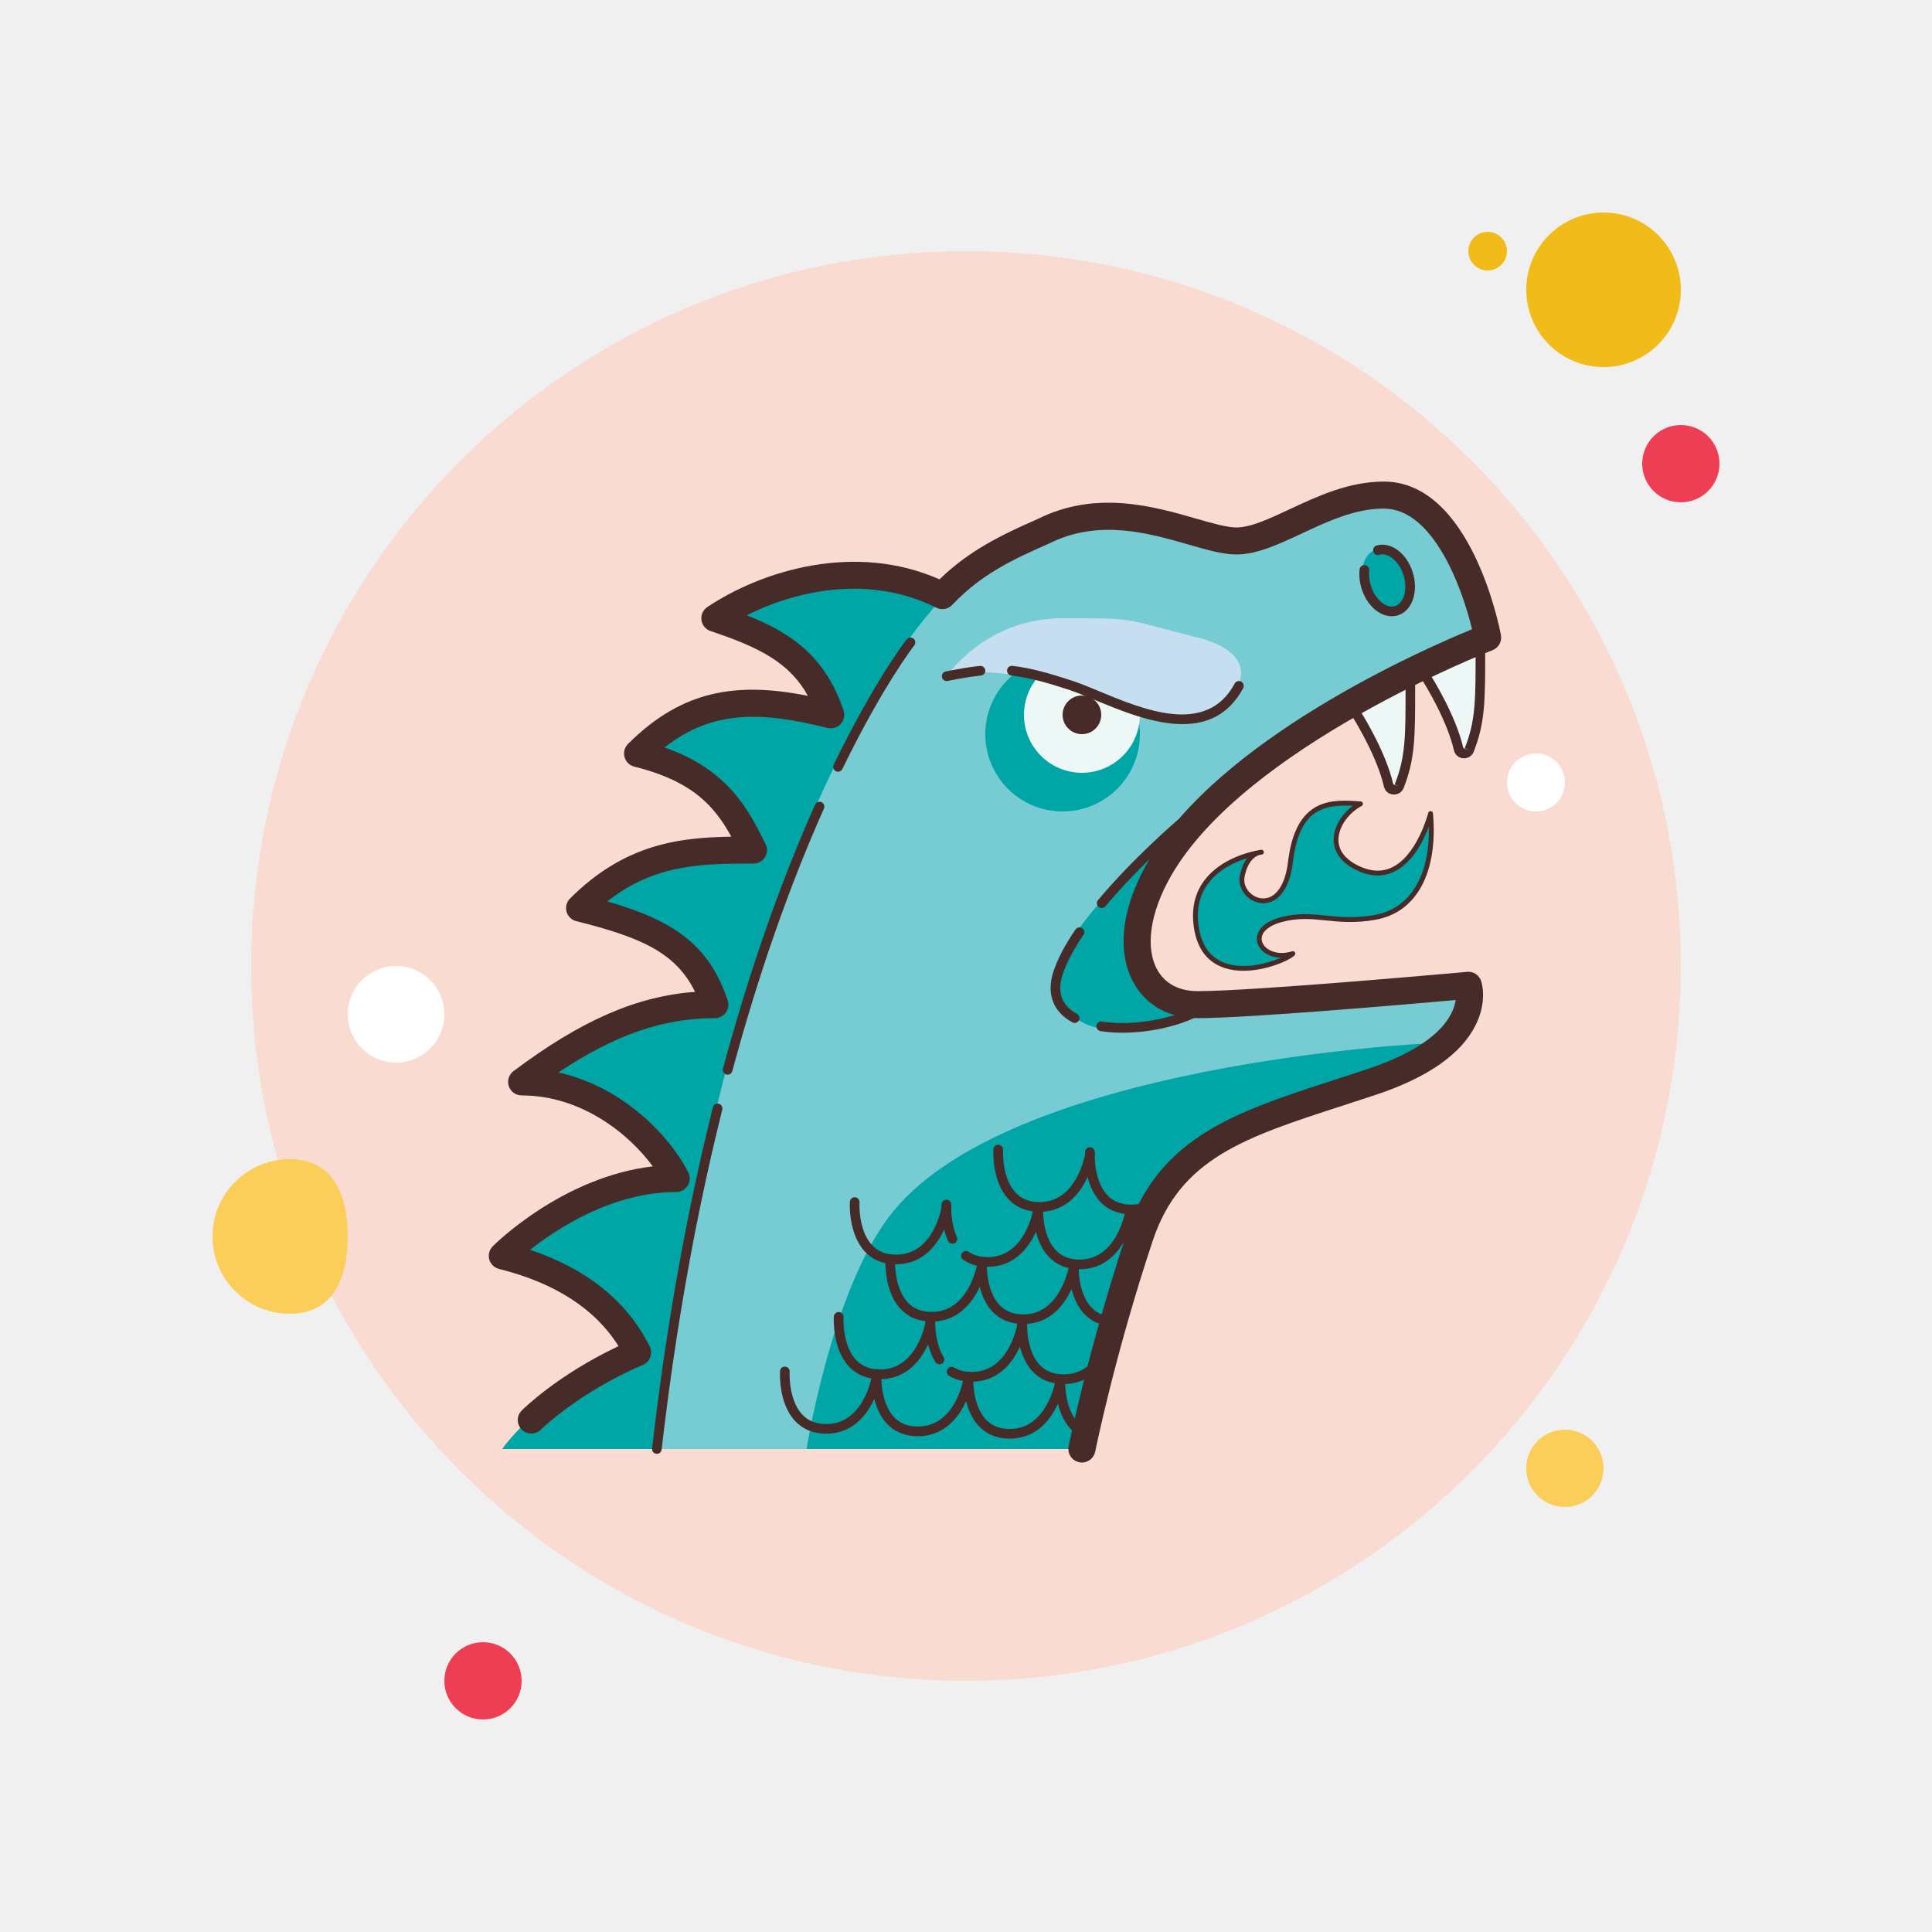
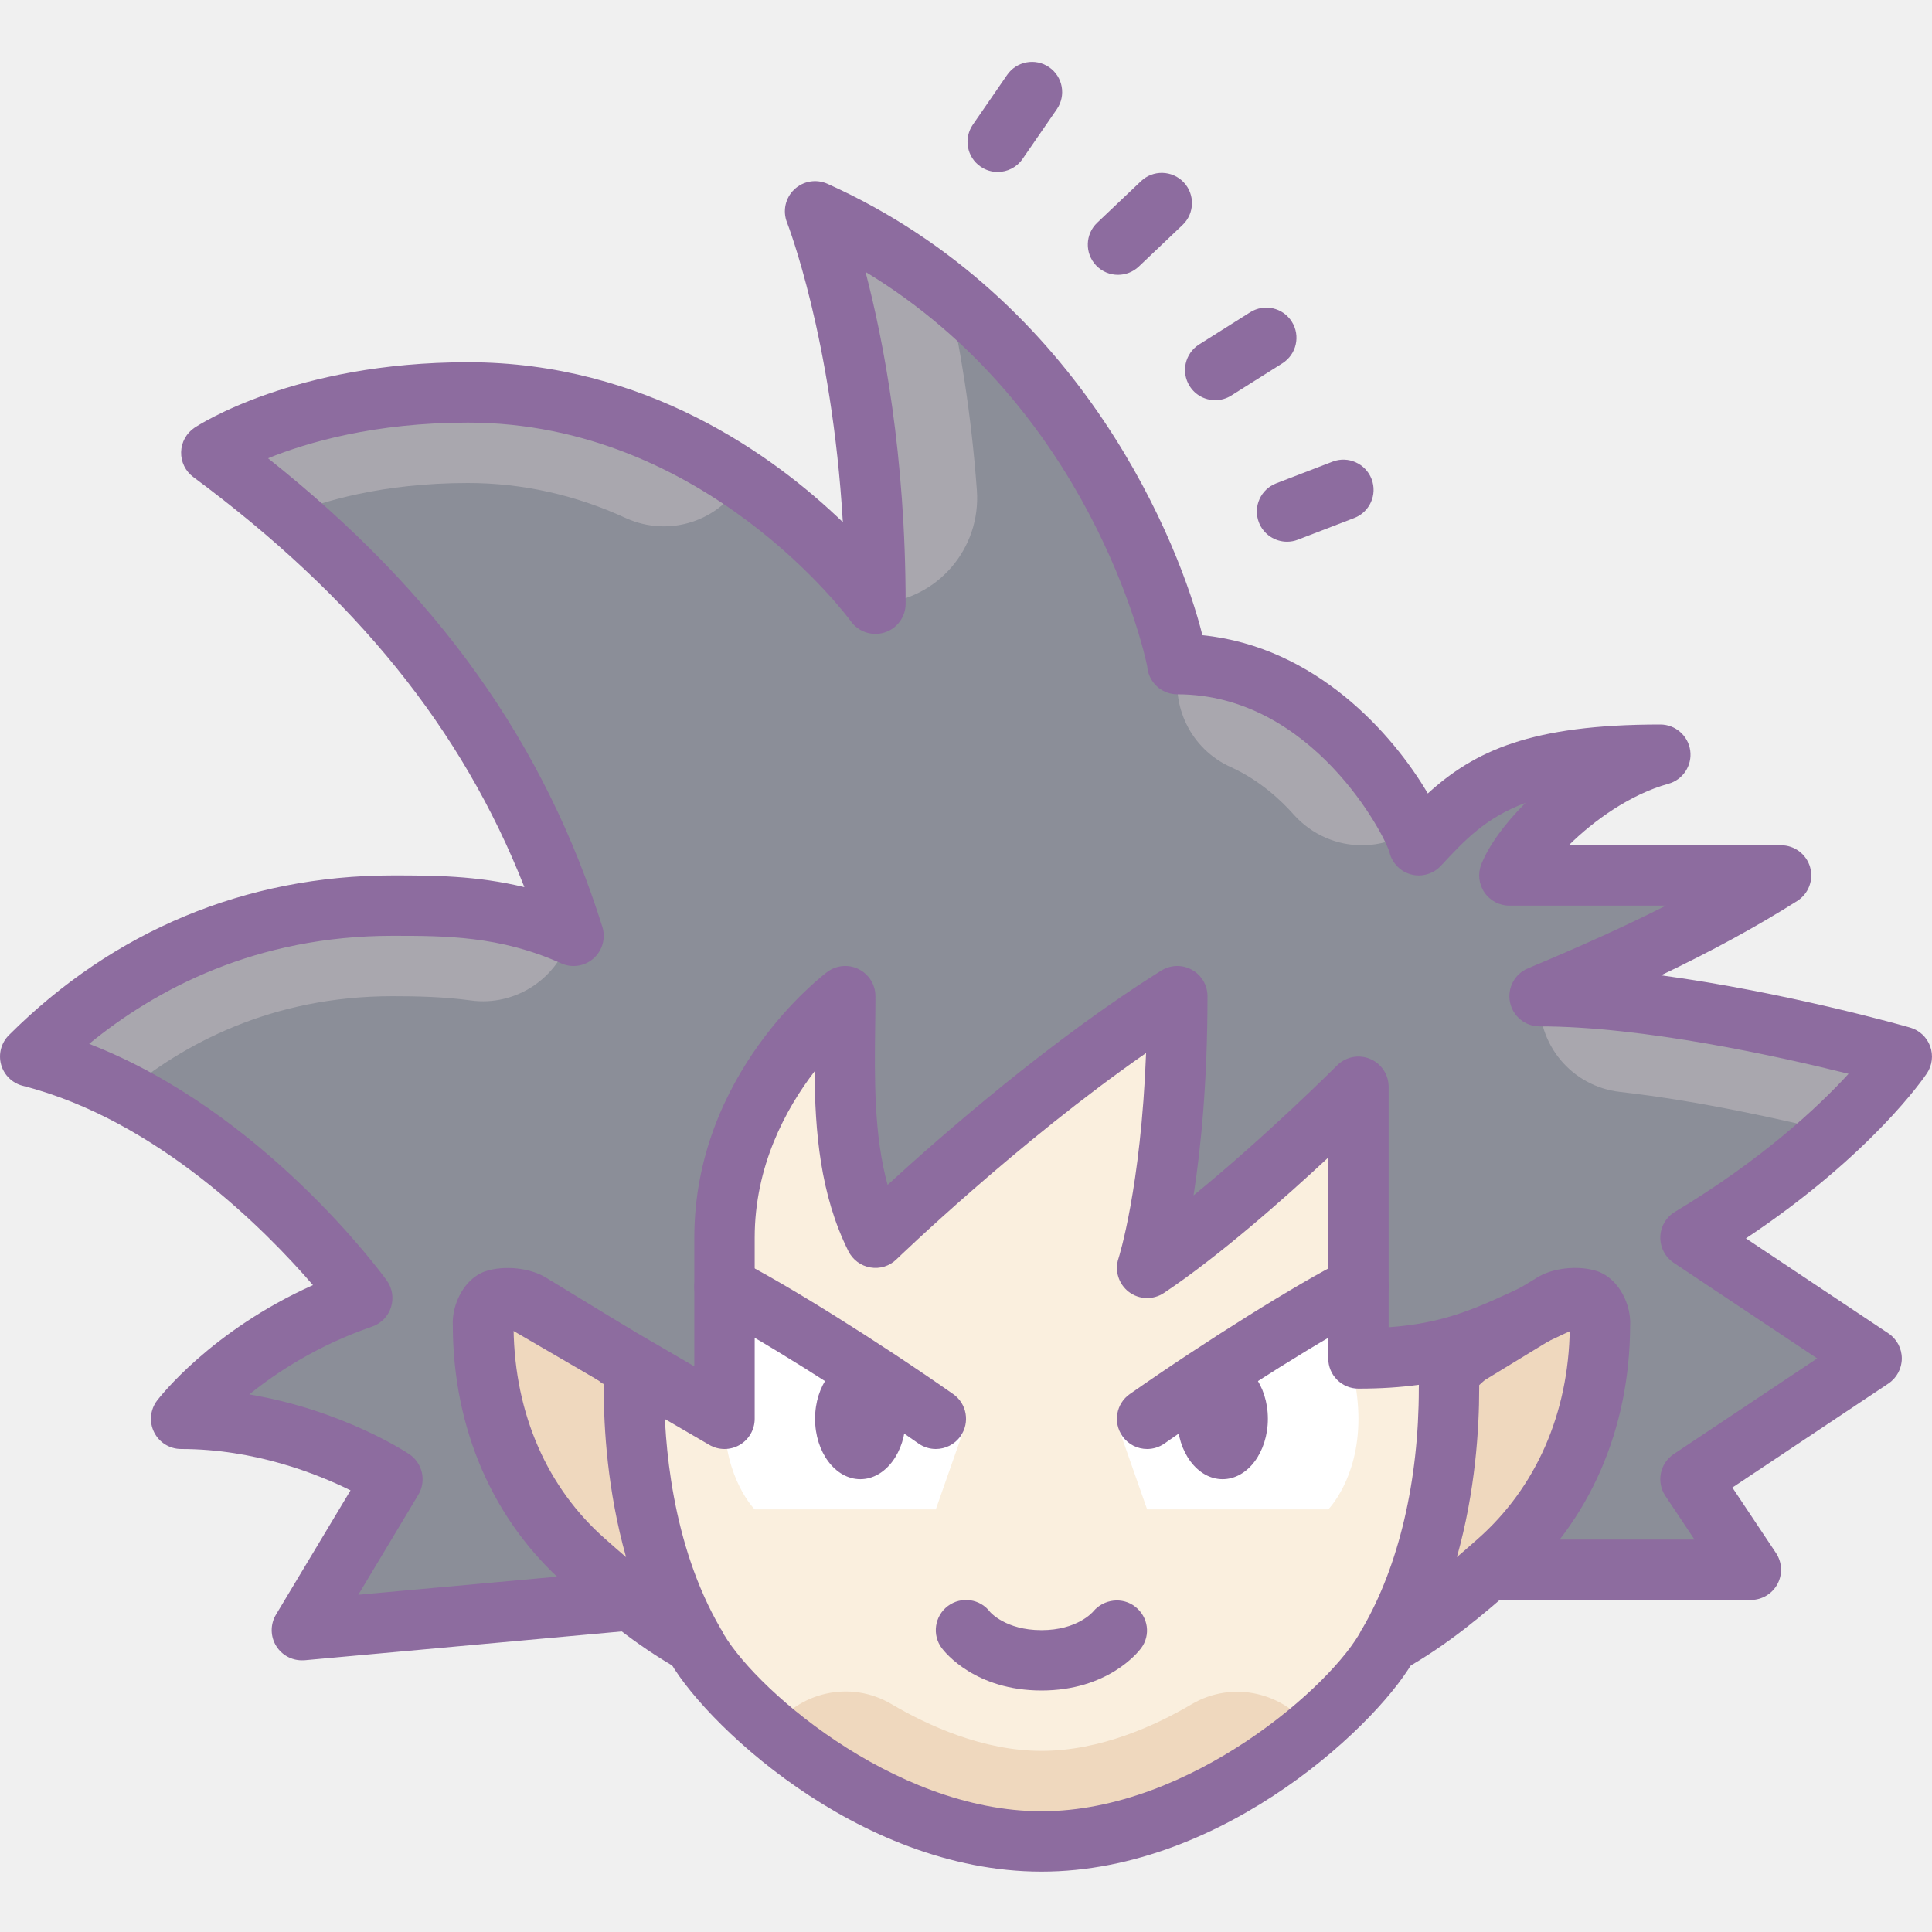
- <svg xmlns="http://www.w3.org/2000/svg" viewBox="0 0 200 200" width="200px" height="200px">
-   <g id="surface97610858">
-     <path style=" stroke:none;fill-rule:nonzero;fill:rgb(94.51%,73.725%,9.804%);fill-opacity:1;" d="M 156 26 C 156 27.105 155.105 28 154 28 C 152.895 28 152 27.105 152 26 C 152 24.895 152.895 24 154 24 C 155.105 24 156 24.895 156 26 Z M 156 26 " />
-     <path style=" stroke:none;fill-rule:nonzero;fill:rgb(97.647%,85.882%,82.353%);fill-opacity:1;" d="M 174 100 C 174 140.867 140.867 174 100 174 C 59.133 174 26 140.867 26 100 C 26 59.133 59.133 26 100 26 C 140.867 26 174 59.133 174 100 Z M 174 100 " />
-     <path style=" stroke:none;fill-rule:nonzero;fill:rgb(94.51%,73.725%,9.804%);fill-opacity:1;" d="M 174 30 C 174 34.418 170.418 38 166 38 C 161.582 38 158 34.418 158 30 C 158 25.582 161.582 22 166 22 C 170.418 22 174 25.582 174 30 Z M 174 30 " />
-     <path style=" stroke:none;fill-rule:nonzero;fill:rgb(93.333%,24.314%,32.941%);fill-opacity:1;" d="M 178 48 C 178 50.211 176.211 52 174 52 C 171.789 52 170 50.211 170 48 C 170 45.789 171.789 44 174 44 C 176.211 44 178 45.789 178 48 Z M 178 48 " />
-     <path style=" stroke:none;fill-rule:nonzero;fill:rgb(98.431%,80.392%,34.902%);fill-opacity:1;" d="M 166 152 C 166 154.211 164.211 156 162 156 C 159.789 156 158 154.211 158 152 C 158 149.789 159.789 148 162 148 C 164.211 148 166 149.789 166 152 Z M 166 152 " />
-     <path style=" stroke:none;fill-rule:nonzero;fill:rgb(98.431%,80.392%,34.902%);fill-opacity:1;" d="M 36 128 C 36 132.418 34.418 136 30 136 C 25.582 136 22 132.418 22 128 C 22 123.582 25.582 120 30 120 C 34.418 120 36 123.582 36 128 Z M 36 128 " />
-     <path style=" stroke:none;fill-rule:nonzero;fill:rgb(93.333%,24.314%,32.941%);fill-opacity:1;" d="M 54 174 C 54 176.211 52.211 178 50 178 C 47.789 178 46 176.211 46 174 C 46 171.789 47.789 170 50 170 C 52.211 170 54 171.789 54 174 Z M 54 174 " />
-     <path style=" stroke:none;fill-rule:nonzero;fill:rgb(100%,100%,100%);fill-opacity:1;" d="M 46 105 C 46 107.762 43.762 110 41 110 C 38.238 110 36 107.762 36 105 C 36 102.238 38.238 100 41 100 C 43.762 100 46 102.238 46 105 Z M 46 105 " />
-     <path style=" stroke:none;fill-rule:nonzero;fill:rgb(100%,100%,100%);fill-opacity:1;" d="M 162 81 C 162 82.656 160.656 84 159 84 C 157.344 84 156 82.656 156 81 C 156 79.344 157.344 78 159 78 C 160.656 78 162 79.344 162 81 Z M 162 81 " />
-     <path style=" stroke:none;fill-rule:nonzero;fill:rgb(92.941%,96.863%,96.078%);fill-opacity:1;" d="M 147.25 69.496 C 147.25 69.496 150.129 73.812 151.004 77.566 C 151.125 78.102 151.887 78.156 152.09 77.645 C 153.25 74.723 153.25 72.504 153.25 67.496 C 153.25 61.496 147.25 69.496 147.25 69.496 Z M 147.25 69.496 " />
-     <path style=" stroke:none;fill-rule:nonzero;fill:rgb(27.843%,16.863%,16.078%);fill-opacity:1;" d="M 151.559 78.5 C 151.531 78.5 151.504 78.5 151.473 78.496 C 150.996 78.461 150.621 78.141 150.516 77.68 C 149.672 74.055 146.863 69.816 146.836 69.773 L 146.637 69.477 L 146.848 69.195 C 147.73 68.02 150.766 64.23 152.598 64.836 C 153.746 65.219 153.746 66.934 153.746 67.496 C 153.746 72.523 153.746 74.816 152.551 77.828 C 152.391 78.238 151.996 78.5 151.559 78.5 Z M 147.863 69.52 C 148.535 70.578 150.73 74.188 151.488 77.453 L 152.09 77.645 L 151.625 77.461 C 152.754 74.629 152.754 72.539 152.754 67.496 C 152.754 66.051 152.391 65.82 152.285 65.781 C 151.5 65.535 149.445 67.477 147.863 69.52 Z M 147.863 69.52 " />
-     <path style=" stroke:none;fill-rule:nonzero;fill:rgb(92.941%,96.863%,96.078%);fill-opacity:1;" d="M 140 73.246 C 140 73.246 142.879 77.562 143.754 81.316 C 143.875 81.852 144.637 81.906 144.84 81.395 C 146 78.473 146 76.254 146 71.246 C 146 65.246 140 73.246 140 73.246 Z M 140 73.246 " />
-     <path style=" stroke:none;fill-rule:nonzero;fill:rgb(27.843%,16.863%,16.078%);fill-opacity:1;" d="M 144.309 82.25 C 144.281 82.25 144.254 82.25 144.223 82.246 C 143.746 82.211 143.371 81.891 143.266 81.43 C 142.422 77.805 139.613 73.566 139.586 73.523 L 139.387 73.227 L 139.598 72.945 C 140.48 71.77 143.516 67.98 145.348 68.586 C 146.496 68.969 146.496 70.684 146.496 71.246 C 146.496 76.273 146.496 78.566 145.301 81.578 C 145.141 81.988 144.746 82.25 144.309 82.25 Z M 140.613 73.27 C 141.285 74.328 143.48 77.938 144.238 81.203 L 144.84 81.395 L 144.375 81.211 C 145.504 78.379 145.504 76.289 145.504 71.246 C 145.504 69.801 145.141 69.57 145.035 69.531 C 144.254 69.281 142.195 71.227 140.613 73.27 Z M 140.613 73.27 " />
-     <path style=" stroke:none;fill-rule:nonzero;fill:rgb(46.667%,79.608%,82.353%);fill-opacity:1;" d="M 124 104 C 118 104 115.562 97.766 120 90 C 128 76 154 66 154 66 C 154 66 152 52 144 52 C 138 52 132 56 128 56 C 124 56 116 50 108 54 C 104.188 55.668 100.715 58.312 97.555 61.66 C 89.352 57.547 79.953 60.031 74 64 C 80 66 84 68 86 74 C 78 72 72 72 66 78 C 74 80 76 84 78 88 C 72 88 66 88 60 94 C 68 96 72 98 74 104 C 68 104 62 106 54 112 C 62 112 68 118 70 122 C 60 122 52 130 52 130 C 60 132 64 136 66 140 C 56 144 52 150 52 150 C 52 150 54 150 68 150 L 112 150 C 112 150 114 140 118 128 C 121.406 117.781 130 116 142 112 C 154 108 152 102 152 102 C 152 102 130 104 124 104 Z M 124 104 " />
-     <path style=" stroke:none;fill-rule:nonzero;fill:rgb(0%,64.706%,64.706%);fill-opacity:1;" d="M 97.75 61.75 C 97.75 61.75 76 82 68 150 C 54 150 52 150 52 150 C 52 150 56 144 66 140 C 64 136 60 132 52 130 C 52 130 60 122 70 122 C 68 118 62 112 54 112 C 62 106 68 104 74 104 C 72 98 68 96 60 94 C 66 88 72 88 78 88 C 76 84 74 80 66 78 C 72 72 78 72 86 74 C 84 68 80 66 74 64 C 80 60 89.5 57.5 97.75 61.75 Z M 97.75 61.75 " />
-     <path style=" stroke:none;fill-rule:nonzero;fill:rgb(0%,64.706%,64.706%);fill-opacity:1;" d="M 118 76 C 118 80.418 114.418 84 110 84 C 105.582 84 102 80.418 102 76 C 102 71.582 105.582 68 110 68 C 114.418 68 118 71.582 118 76 Z M 118 76 " />
-     <path style=" stroke:none;fill-rule:nonzero;fill:rgb(92.941%,96.863%,96.078%);fill-opacity:1;" d="M 118 74 C 118 77.312 115.312 80 112 80 C 108.688 80 106 77.312 106 74 C 106 70.688 108.688 68 112 68 C 115.312 68 118 70.688 118 74 Z M 118 74 " />
-     <path style=" stroke:none;fill-rule:nonzero;fill:rgb(0%,64.706%,64.706%);fill-opacity:1;" d="M 122 86 C 122 86 110.5 104 126.25 104 C 126.25 104 114 110 110 104 C 106 98 122 86 122 86 Z M 122 86 " />
-     <path style=" stroke:none;fill-rule:nonzero;fill:rgb(0%,64.706%,64.706%);fill-opacity:1;" d="M 83.5 150 C 83.5 150 86 134 92 126 C 104 110 148 108 148 108 C 142 114 122.027 115.695 118 126 C 113.395 137.781 112 150 112 150 Z M 83.5 150 " />
-     <path style=" stroke:none;fill-rule:nonzero;fill:rgb(0%,64.706%,64.706%);fill-opacity:1;" d="M 148.09 84.219 C 148.09 84.219 145.84 93.219 139.84 89.469 C 136.84 87.469 138.84 84.219 140.84 83.219 C 137.59 82.969 134.34 82.969 133.59 89.219 C 132.84 95.469 128.09 93.219 128.59 90.719 C 129.09 88.219 130.59 88.219 130.59 88.219 C 130.59 88.219 122.84 89.219 123.84 95.969 C 124.84 102.719 132.84 99.719 133.84 98.719 C 130.59 99.719 128.566 96.312 132.59 95.219 C 136.043 94.277 138.09 95.719 142.34 94.969 C 146.59 94.219 148.59 89.969 148.09 84.219 Z M 148.09 84.219 " />
-     <path style=" stroke:none;fill-rule:nonzero;fill:rgb(27.843%,16.863%,16.078%);fill-opacity:1;" d="M 128.711 100.496 C 128.047 100.496 127.383 100.41 126.766 100.207 C 124.984 99.617 123.914 98.203 123.59 96.004 C 123.309 94.102 123.68 92.457 124.688 91.121 C 126.395 88.867 129.383 88.176 130.293 88.012 C 130.461 87.969 130.57 87.969 130.59 87.969 C 130.719 87.969 130.828 88.07 130.84 88.203 C 130.848 88.336 130.75 88.449 130.621 88.465 C 130.617 88.465 130.523 88.48 130.367 88.508 C 129.977 88.625 129.176 89.066 128.836 90.766 C 128.707 91.395 128.969 92.07 129.52 92.531 C 130.078 92.996 130.781 93.129 131.41 92.883 C 132.414 92.48 133.102 91.172 133.34 89.188 C 134.145 82.453 138.02 82.75 140.859 82.969 C 140.969 82.977 141.062 83.059 141.086 83.172 C 141.105 83.281 141.051 83.391 140.949 83.441 C 139.859 83.988 138.652 85.34 138.562 86.766 C 138.504 87.754 138.977 88.594 139.977 89.262 C 141.395 90.145 142.711 90.359 143.891 89.883 C 146.664 88.762 147.836 84.203 147.848 84.156 C 147.879 84.039 147.984 83.953 148.109 83.969 C 148.23 83.977 148.328 84.074 148.34 84.195 C 148.875 90.344 146.645 94.461 142.383 95.215 C 140.27 95.59 138.656 95.426 137.238 95.281 C 135.762 95.129 134.371 94.988 132.656 95.457 C 131.531 95.766 130.793 96.301 130.637 96.93 C 130.535 97.324 130.68 97.738 131.02 98.062 C 131.508 98.523 132.48 98.875 133.766 98.477 C 133.879 98.445 133.992 98.488 134.055 98.59 C 134.113 98.688 134.098 98.812 134.016 98.895 C 133.492 99.422 131.09 100.496 128.711 100.496 Z M 129.113 88.828 C 127.883 89.215 126.18 89.984 125.09 91.426 C 124.16 92.648 123.824 94.164 124.09 95.93 C 124.383 97.93 125.34 99.207 126.922 99.73 C 128.844 100.367 131.223 99.746 132.602 99.148 C 131.742 99.129 131.078 98.805 130.68 98.426 C 130.199 97.969 130.008 97.379 130.152 96.805 C 130.273 96.328 130.738 95.461 132.523 94.973 C 134.332 94.48 135.77 94.625 137.289 94.781 C 138.746 94.926 140.254 95.078 142.297 94.719 C 145.969 94.07 148.016 90.688 147.914 85.57 C 147.34 87.094 146.129 89.52 144.078 90.344 C 142.746 90.883 141.277 90.656 139.707 89.676 C 138.258 88.711 138.016 87.543 138.066 86.73 C 138.148 85.395 139.043 84.16 140.047 83.41 C 136.902 83.266 134.484 83.871 133.84 89.242 C 133.488 92.176 132.285 93.07 131.602 93.344 C 130.801 93.66 129.906 93.496 129.203 92.91 C 128.512 92.336 128.188 91.473 128.348 90.664 C 128.516 89.812 128.801 89.227 129.113 88.828 Z M 129.113 88.828 " />
-     <path style=" stroke:none;fill-rule:nonzero;fill:rgb(27.843%,16.863%,16.078%);fill-opacity:1;" d="M 112.004 151.398 C 111.91 151.398 111.816 151.391 111.723 151.371 C 110.965 151.219 110.473 150.48 110.625 149.723 C 110.645 149.621 112.688 139.5 116.672 127.555 C 119.961 117.68 127.965 115.086 138.098 111.801 C 139.219 111.441 140.371 111.066 141.555 110.672 C 148.965 108.199 150.461 105.133 150.691 103.523 C 145.676 103.969 129.172 105.398 124 105.398 C 121.082 105.398 118.746 104.145 117.43 101.871 C 115.562 98.656 116.055 94.078 118.785 89.305 C 126.078 76.547 147.219 67.258 152.387 65.137 C 151.359 60.832 148.359 52.648 143.254 52.648 C 140.262 52.648 137.434 53.973 134.703 55.254 C 132.34 56.355 130.109 57.398 128 57.398 C 126.605 57.398 124.957 56.926 123.047 56.375 C 118.902 55.184 113.734 53.695 108.625 56.254 C 104.695 57.973 101.504 59.516 98.574 62.621 C 98.148 63.07 97.48 63.188 96.93 62.91 C 90.172 59.523 82.641 61 77.305 63.695 C 81.75 65.441 85.434 67.879 87.324 73.555 C 87.488 74.039 87.371 74.574 87.027 74.949 C 86.68 75.324 86.152 75.477 85.656 75.355 C 78.867 73.656 73.758 73.461 68.793 77.375 C 75.426 79.723 77.445 83.766 79.25 87.371 C 79.465 87.805 79.445 88.32 79.191 88.734 C 78.938 89.148 78.484 89.398 78 89.398 C 72.785 89.398 67.824 89.398 62.863 93.316 C 69.508 95.23 73.363 97.656 75.328 103.555 C 75.469 103.984 75.398 104.453 75.137 104.816 C 74.875 105.184 74.449 105.398 74 105.398 C 68.66 105.398 63.68 107.105 57.805 111.02 C 64.551 112.512 69.414 117.703 71.254 121.375 C 71.469 121.809 71.445 122.324 71.191 122.734 C 70.938 123.148 70.484 123.398 70 123.398 C 63.445 123.398 57.703 127.148 54.867 129.379 C 60.758 131.352 64.918 134.707 67.254 139.375 C 67.426 139.719 67.449 140.121 67.312 140.484 C 67.184 140.848 66.906 141.137 66.551 141.289 C 59.91 144.137 56.027 147.957 55.988 147.992 C 55.445 148.539 54.555 148.539 54.012 147.988 C 53.465 147.445 53.465 146.559 54.012 146.012 C 54.172 145.852 57.742 142.316 64.031 139.352 C 61.609 135.492 57.453 132.809 51.66 131.359 C 51.172 131.238 50.785 130.863 50.648 130.375 C 50.516 129.891 50.652 129.371 51.012 129.012 C 51.324 128.695 58.301 121.824 67.578 120.742 C 65.09 117.359 60.176 113.398 54 113.398 C 53.398 113.398 52.863 113.016 52.672 112.441 C 52.48 111.871 52.68 111.238 53.16 110.879 C 60.125 105.656 65.867 103.129 71.953 102.676 C 69.945 98.586 66.309 97.023 59.66 95.359 C 59.172 95.238 58.785 94.863 58.648 94.375 C 58.516 93.891 58.652 93.371 59.012 93.012 C 64.633 87.391 70.242 86.699 75.707 86.613 C 73.992 83.504 71.762 80.883 65.66 79.359 C 65.172 79.238 64.785 78.863 64.652 78.375 C 64.52 77.891 64.652 77.371 65.012 77.012 C 70.762 71.262 76.531 70.629 83.633 72.031 C 81.738 68.609 78.648 67.027 73.559 65.328 C 73.051 65.16 72.688 64.719 72.613 64.188 C 72.543 63.656 72.781 63.133 73.227 62.836 C 78.926 59.039 88.516 56.113 97.258 59.973 C 100.352 56.965 103.715 55.352 107.441 53.719 C 113.465 50.703 119.453 52.426 123.824 53.688 C 125.531 54.176 127 54.602 128 54.602 C 129.484 54.602 131.441 53.684 133.512 52.715 C 136.383 51.371 139.637 49.852 143.25 49.852 C 152.309 49.852 155.258 65.094 155.375 65.742 C 155.5 66.406 155.133 67.062 154.5 67.309 C 154.246 67.406 128.871 77.293 121.211 90.695 C 119.027 94.523 118.516 98.176 119.844 100.465 C 120.656 101.863 122.094 102.602 124 102.602 C 129.871 102.602 151.652 100.625 151.875 100.605 C 152.551 100.547 153.125 100.941 153.328 101.559 C 153.398 101.77 153.977 103.68 152.754 106.125 C 151.258 109.125 147.789 111.547 142.445 113.328 C 141.25 113.727 140.09 114.102 138.969 114.465 C 128.855 117.742 122.176 119.906 119.332 128.441 C 115.402 140.223 113.395 150.176 113.375 150.273 C 113.238 150.941 112.652 151.398 112.004 151.398 Z M 112.004 151.398 " />
-     <path style=" stroke:none;fill-rule:nonzero;fill:rgb(27.843%,16.863%,16.078%);fill-opacity:1;" d="M 114 74 C 114 75.105 113.105 76 112 76 C 110.895 76 110 75.105 110 74 C 110 72.895 110.895 72 112 72 C 113.105 72 114 72.895 114 74 Z M 114 74 " />
-     <path style=" stroke:none;fill-rule:nonzero;fill:rgb(0%,64.706%,64.706%);fill-opacity:1;" d="M 145.559 59.375 C 146.086 61.105 145.539 62.805 144.336 63.172 C 143.133 63.539 141.73 62.434 141.203 60.703 C 140.676 58.977 141.223 57.273 142.426 56.91 C 143.629 56.543 145.031 57.648 145.559 59.375 Z M 145.559 59.375 " />
-     <path style=" stroke:none;fill-rule:nonzero;fill:rgb(27.843%,16.863%,16.078%);fill-opacity:1;" d="M 144.066 63.793 C 142.77 63.793 141.473 62.641 140.941 60.898 C 140.742 60.246 140.676 59.57 140.746 58.941 C 140.781 58.672 141 58.465 141.301 58.504 C 141.574 58.535 141.77 58.781 141.738 59.055 C 141.684 59.547 141.738 60.086 141.898 60.605 C 142.336 62.043 143.492 63.027 144.406 62.742 C 144.828 62.613 145.156 62.234 145.34 61.68 C 145.539 61.059 145.527 60.309 145.297 59.57 C 145.074 58.828 144.668 58.199 144.152 57.797 C 143.695 57.434 143.207 57.305 142.789 57.434 C 142.531 57.516 142.246 57.367 142.164 57.102 C 142.086 56.84 142.23 56.559 142.496 56.477 C 143.234 56.254 144.047 56.441 144.773 57.012 C 145.445 57.539 145.969 58.348 146.254 59.281 C 146.539 60.215 146.551 61.176 146.289 61.988 C 146.004 62.867 145.441 63.473 144.699 63.699 C 144.492 63.766 144.281 63.793 144.066 63.793 Z M 144.066 63.793 " />
-     <path style=" stroke:none;fill-rule:nonzero;fill:rgb(77.255%,87.059%,94.118%);fill-opacity:1;" d="M 98 70 C 98 70 102 64 110 64 C 118 64 116 64 124 66 C 132 68 128 74 122 74 C 116 74 106 68 98 70 Z M 98 70 " />
-     <path style=" stroke:none;fill-rule:nonzero;fill:rgb(27.843%,16.863%,16.078%);fill-opacity:1;" d="M 122.422 74.961 C 119.355 74.961 115.969 73.551 113.328 72.453 C 112.367 72.051 111.539 71.707 110.844 71.473 C 108.066 70.551 106.289 70.102 104.695 69.93 C 104.422 69.898 104.223 69.652 104.254 69.375 C 104.285 69.102 104.492 68.902 104.805 68.934 C 106.469 69.117 108.309 69.578 111.156 70.527 C 111.891 70.77 112.777 71.137 113.711 71.527 C 118.434 73.492 124.902 76.188 127.809 70.766 C 127.938 70.52 128.238 70.43 128.484 70.559 C 128.73 70.691 128.82 70.992 128.691 71.238 C 127.195 74.027 124.914 74.961 122.422 74.961 Z M 122.422 74.961 " />
-     <path style=" stroke:none;fill-rule:nonzero;fill:rgb(27.843%,16.863%,16.078%);fill-opacity:1;" d="M 98 70.5 C 97.766 70.5 97.559 70.336 97.512 70.098 C 97.457 69.828 97.633 69.562 97.902 69.512 C 99.438 69.203 100.5 69.031 101.449 68.934 C 101.711 68.914 101.969 69.105 101.996 69.383 C 102.023 69.656 101.824 69.902 101.551 69.93 C 100.633 70.023 99.602 70.191 98.098 70.492 C 98.066 70.496 98.031 70.5 98 70.5 Z M 98 70.5 " />
-     <path style=" stroke:none;fill-rule:nonzero;fill:rgb(27.843%,16.863%,16.078%);fill-opacity:1;" d="M 96.445 136.805 C 96.391 136.805 96.332 136.805 96.273 136.801 C 95.008 136.766 93.969 136.312 93.191 135.457 C 91.484 133.59 91.656 130.461 91.664 130.328 C 91.68 130.055 91.914 129.848 92.195 129.863 C 92.469 129.879 92.68 130.117 92.66 130.391 C 92.66 130.422 92.512 133.234 93.93 134.785 C 94.527 135.441 95.305 135.773 96.305 135.801 C 100.242 135.945 101.137 131.004 101.172 130.793 C 101.215 130.523 101.484 130.34 101.746 130.383 C 102.02 130.426 102.203 130.684 102.16 130.957 C 102.148 131.016 101.156 136.805 96.445 136.805 Z M 96.445 136.805 " />
-     <path style=" stroke:none;fill-rule:nonzero;fill:rgb(27.843%,16.863%,16.078%);fill-opacity:1;" d="M 105.941 137.062 C 105.887 137.062 105.824 137.062 105.77 137.062 C 104.504 137.023 103.465 136.57 102.684 135.719 C 100.977 133.852 101.148 130.723 101.156 130.59 C 101.176 130.312 101.402 130.109 101.688 130.121 C 101.965 130.141 102.176 130.375 102.156 130.652 C 102.156 130.68 102.008 133.492 103.426 135.047 C 104.027 135.703 104.801 136.035 105.801 136.062 C 109.754 136.191 110.66 131.109 110.668 131.055 C 110.711 130.785 110.961 130.598 111.242 130.641 C 111.516 130.688 111.699 130.941 111.656 131.215 C 111.641 131.273 110.648 137.062 105.941 137.062 Z M 105.941 137.062 " />
-     <path style=" stroke:none;fill-rule:nonzero;fill:rgb(27.843%,16.863%,16.078%);fill-opacity:1;" d="M 115.297 137.312 C 115.293 137.312 115.285 137.312 115.281 137.312 C 114.016 137.273 112.977 136.82 112.195 135.969 C 110.488 134.102 110.66 130.973 110.668 130.84 C 110.688 130.566 110.938 130.363 111.199 130.371 C 111.473 130.391 111.684 130.625 111.668 130.902 C 111.664 130.93 111.516 133.742 112.938 135.297 C 113.535 135.953 114.312 136.285 115.312 136.312 C 115.59 136.32 115.805 136.551 115.797 136.828 C 115.789 137.098 115.566 137.312 115.297 137.312 Z M 115.297 137.312 " />
-     <path style=" stroke:none;fill-rule:nonzero;fill:rgb(27.843%,16.863%,16.078%);fill-opacity:1;" d="M 91.105 142.766 C 91.047 142.766 90.988 142.766 90.934 142.766 C 89.664 142.727 88.629 142.273 87.848 141.422 C 86.141 139.551 86.312 136.426 86.32 136.293 C 86.34 136.016 86.566 135.805 86.852 135.824 C 87.129 135.844 87.34 136.078 87.32 136.355 C 87.316 136.383 87.168 139.195 88.59 140.75 C 89.188 141.402 89.965 141.734 90.961 141.766 C 94.934 141.883 95.797 136.969 95.828 136.758 C 95.875 136.484 96.133 136.301 96.402 136.348 C 96.676 136.391 96.863 136.645 96.816 136.922 C 96.805 136.977 95.812 142.766 91.105 142.766 Z M 91.105 142.766 " />
-     <path style=" stroke:none;fill-rule:nonzero;fill:rgb(27.843%,16.863%,16.078%);fill-opacity:1;" d="M 100.602 143.027 C 100.543 143.027 100.484 143.027 100.43 143.023 C 99.609 143 98.879 142.801 98.262 142.43 C 98.023 142.289 97.945 141.98 98.086 141.742 C 98.223 141.508 98.531 141.426 98.77 141.57 C 99.242 141.852 99.812 142.004 100.457 142.023 C 100.504 142.023 100.551 142.023 100.598 142.023 C 104.457 142.023 105.289 137.223 105.32 137.016 C 105.367 136.742 105.609 136.555 105.895 136.602 C 106.172 136.645 106.355 136.902 106.309 137.176 C 106.301 137.234 105.309 143.027 100.602 143.027 Z M 100.602 143.027 " />
-     <path style=" stroke:none;fill-rule:nonzero;fill:rgb(27.843%,16.863%,16.078%);fill-opacity:1;" d="M 97.25 141.227 C 97.086 141.227 96.918 141.145 96.824 140.992 C 95.676 139.129 95.809 136.656 95.816 136.555 C 95.836 136.277 96.074 136.066 96.348 136.086 C 96.625 136.105 96.836 136.34 96.816 136.617 C 96.816 136.637 96.695 138.879 97.676 140.469 C 97.82 140.703 97.75 141.012 97.516 141.156 C 97.43 141.203 97.34 141.227 97.25 141.227 Z M 97.25 141.227 " />
-     <path style=" stroke:none;fill-rule:nonzero;fill:rgb(27.843%,16.863%,16.078%);fill-opacity:1;" d="M 110.113 143.277 C 110.059 143.277 109.996 143.277 109.941 143.273 C 108.676 143.234 107.637 142.785 106.855 141.93 C 105.148 140.062 105.32 136.934 105.328 136.801 C 105.348 136.527 105.59 136.32 105.859 136.336 C 106.133 136.352 106.344 136.59 106.328 136.863 C 106.324 136.891 106.176 139.707 107.598 141.258 C 108.195 141.91 108.973 142.242 109.973 142.273 C 110.02 142.277 110.066 142.277 110.109 142.277 C 113.973 142.277 114.805 137.473 114.836 137.266 C 114.879 136.996 115.129 136.809 115.41 136.855 C 115.684 136.898 115.867 137.152 115.824 137.426 C 115.812 137.484 114.82 143.277 110.113 143.277 Z M 110.113 143.277 " />
-     <path style=" stroke:none;fill-rule:nonzero;fill:rgb(27.843%,16.863%,16.078%);fill-opacity:1;" d="M 85.531 148.414 C 85.473 148.414 85.414 148.414 85.359 148.41 C 84.094 148.375 83.055 147.922 82.273 147.066 C 80.566 145.199 80.738 142.07 80.746 141.941 C 80.766 141.664 80.992 141.453 81.277 141.473 C 81.555 141.488 81.766 141.727 81.746 142.004 C 81.742 142.031 81.594 144.844 83.016 146.398 C 83.613 147.051 84.391 147.383 85.387 147.414 C 89.363 147.539 90.223 142.617 90.258 142.406 C 90.301 142.133 90.562 141.949 90.828 141.992 C 91.102 142.039 91.289 142.293 91.242 142.566 C 91.23 142.625 90.238 148.414 85.531 148.414 Z M 85.531 148.414 " />
-     <path style=" stroke:none;fill-rule:nonzero;fill:rgb(27.843%,16.863%,16.078%);fill-opacity:1;" d="M 95.023 148.676 C 94.969 148.676 94.91 148.676 94.852 148.672 C 93.586 148.633 92.547 148.184 91.77 147.328 C 90.062 145.461 90.234 142.332 90.242 142.199 C 90.262 141.926 90.504 141.711 90.773 141.73 C 91.047 141.75 91.258 141.984 91.238 142.262 C 91.238 142.289 91.09 145.105 92.508 146.656 C 93.105 147.309 93.883 147.641 94.883 147.672 C 98.859 147.785 99.715 142.875 99.75 142.664 C 99.793 142.391 100.059 142.207 100.324 142.254 C 100.598 142.297 100.781 142.551 100.738 142.824 C 100.727 142.883 99.734 148.672 95.023 148.676 Z M 95.023 148.676 " />
-     <path style=" stroke:none;fill-rule:nonzero;fill:rgb(27.843%,16.863%,16.078%);fill-opacity:1;" d="M 104.539 148.926 C 104.48 148.926 104.422 148.926 104.363 148.922 C 103.098 148.883 102.062 148.434 101.281 147.578 C 99.574 145.711 99.746 142.582 99.754 142.449 C 99.77 142.176 100.016 141.973 100.285 141.98 C 100.559 142 100.77 142.234 100.754 142.512 C 100.75 142.539 100.602 145.355 102.023 146.906 C 102.621 147.562 103.395 147.895 104.395 147.926 C 104.441 147.926 104.488 147.926 104.531 147.926 C 108.406 147.926 109.254 142.969 109.262 142.914 C 109.309 142.645 109.547 142.457 109.836 142.504 C 110.109 142.547 110.293 142.801 110.25 143.074 C 110.238 143.133 109.246 148.922 104.539 148.926 Z M 104.539 148.926 " />
-     <path style=" stroke:none;fill-rule:nonzero;fill:rgb(27.843%,16.863%,16.078%);fill-opacity:1;" d="M 112.5 148.945 C 112.441 148.945 112.379 148.938 112.32 148.91 C 109.008 147.637 109.258 142.938 109.27 142.738 C 109.289 142.465 109.527 142.266 109.797 142.273 C 110.074 142.289 110.285 142.527 110.27 142.801 C 110.266 142.844 110.051 146.969 112.68 147.98 C 112.938 148.078 113.066 148.367 112.969 148.625 C 112.891 148.824 112.703 148.945 112.5 148.945 Z M 112.5 148.945 " />
-     <path style=" stroke:none;fill-rule:nonzero;fill:rgb(27.843%,16.863%,16.078%);fill-opacity:1;" d="M 92.762 130.879 C 92.703 130.879 92.645 130.879 92.59 130.875 C 91.32 130.84 90.281 130.387 89.504 129.531 C 87.797 127.664 87.969 124.539 87.977 124.406 C 87.996 124.129 88.227 123.93 88.508 123.938 C 88.785 123.957 88.992 124.191 88.977 124.469 C 88.973 124.496 88.824 127.309 90.242 128.863 C 90.844 129.516 91.617 129.848 92.617 129.879 C 96.637 129.996 97.453 125.078 97.484 124.871 C 97.531 124.598 97.797 124.414 98.059 124.457 C 98.332 124.504 98.52 124.758 98.473 125.031 C 98.461 125.09 97.469 130.879 92.762 130.879 Z M 92.762 130.879 " />
-     <path style=" stroke:none;fill-rule:nonzero;fill:rgb(27.843%,16.863%,16.078%);fill-opacity:1;" d="M 102.254 131.137 C 102.199 131.137 102.137 131.137 102.078 131.137 C 101.172 131.109 100.375 130.867 99.711 130.414 C 99.484 130.258 99.426 129.949 99.578 129.719 C 99.734 129.488 100.051 129.434 100.273 129.59 C 100.777 129.93 101.395 130.117 102.109 130.137 C 102.156 130.137 102.203 130.137 102.246 130.137 C 106.109 130.137 106.945 125.336 106.977 125.129 C 107.02 124.859 107.273 124.672 107.551 124.715 C 107.824 124.762 108.008 125.016 107.965 125.289 C 107.957 125.348 106.961 131.137 102.254 131.137 Z M 102.254 131.137 " />
-     <path style=" stroke:none;fill-rule:nonzero;fill:rgb(27.843%,16.863%,16.078%);fill-opacity:1;" d="M 98.594 128.75 C 98.402 128.75 98.219 128.641 98.137 128.453 C 97.355 126.711 97.465 124.746 97.473 124.66 C 97.488 124.387 97.734 124.188 98.004 124.195 C 98.277 124.211 98.488 124.449 98.469 124.723 C 98.469 124.742 98.371 126.531 99.051 128.043 C 99.164 128.297 99.051 128.594 98.801 128.703 C 98.73 128.734 98.66 128.75 98.594 128.75 Z M 98.594 128.75 " />
-     <path style=" stroke:none;fill-rule:nonzero;fill:rgb(27.843%,16.863%,16.078%);fill-opacity:1;" d="M 111.77 131.387 C 111.711 131.387 111.652 131.387 111.594 131.387 C 110.328 131.348 109.289 130.895 108.512 130.043 C 106.805 128.176 106.973 125.047 106.98 124.914 C 107.004 124.637 107.246 124.434 107.512 124.445 C 107.789 124.465 107.996 124.699 107.98 124.977 C 107.98 125.004 107.828 127.816 109.25 129.371 C 109.852 130.027 110.625 130.359 111.625 130.387 C 111.672 130.391 111.715 130.391 111.762 130.391 C 115.637 130.391 116.48 125.434 116.488 125.379 C 116.535 125.109 116.781 124.922 117.062 124.965 C 117.336 125.012 117.523 125.266 117.477 125.539 C 117.469 125.598 116.477 131.387 111.77 131.387 Z M 111.77 131.387 " />
-     <path style=" stroke:none;fill-rule:nonzero;fill:rgb(27.843%,16.863%,16.078%);fill-opacity:1;" d="M 107.617 125.445 C 107.562 125.445 107.504 125.445 107.445 125.441 C 106.18 125.402 105.141 124.953 104.363 124.098 C 102.656 122.23 102.824 119.102 102.836 118.969 C 102.852 118.695 103.094 118.484 103.363 118.504 C 103.641 118.52 103.852 118.758 103.836 119.031 C 103.832 119.059 103.684 121.875 105.102 123.43 C 105.699 124.082 106.477 124.414 107.477 124.445 C 107.52 124.445 107.566 124.445 107.613 124.445 C 111.488 124.445 112.336 119.488 112.344 119.438 C 112.387 119.164 112.633 118.977 112.914 119.023 C 113.188 119.066 113.375 119.32 113.328 119.598 C 113.32 119.652 112.324 125.441 107.617 125.445 Z M 107.617 125.445 " />
-     <path style=" stroke:none;fill-rule:nonzero;fill:rgb(27.843%,16.863%,16.078%);fill-opacity:1;" d="M 117.113 125.703 C 117.059 125.703 116.996 125.703 116.941 125.703 C 115.676 125.664 114.637 125.211 113.855 124.359 C 112.148 122.488 112.32 119.363 112.328 119.23 C 112.348 118.957 112.594 118.742 112.859 118.762 C 113.133 118.781 113.344 119.016 113.328 119.293 C 113.324 119.32 113.176 122.133 114.598 123.688 C 115.195 124.34 115.973 124.672 116.973 124.703 C 120.922 124.84 121.828 119.746 121.84 119.695 C 121.883 119.426 122.125 119.234 122.41 119.281 C 122.684 119.324 122.871 119.578 122.824 119.855 C 122.812 119.91 121.82 125.703 117.113 125.703 Z M 117.113 125.703 " />
-     <path style=" stroke:none;fill-rule:nonzero;fill:rgb(27.843%,16.863%,16.078%);fill-opacity:1;" d="M 68 150.5 C 67.98 150.5 67.961 150.5 67.941 150.496 C 67.668 150.465 67.469 150.215 67.504 149.941 C 68.934 137.508 71.051 125.625 73.801 114.629 C 73.867 114.359 74.137 114.195 74.406 114.266 C 74.676 114.328 74.836 114.602 74.77 114.871 C 72.031 125.824 69.918 137.66 68.492 150.055 C 68.469 150.312 68.25 150.5 68 150.5 Z M 68 150.5 " />
-     <path style=" stroke:none;fill-rule:nonzero;fill:rgb(27.843%,16.863%,16.078%);fill-opacity:1;" d="M 75.324 111.25 C 75.285 111.25 75.238 111.242 75.195 111.23 C 74.93 111.16 74.773 110.887 74.844 110.621 C 77.527 100.664 80.734 91.473 84.379 83.297 C 84.492 83.043 84.789 82.93 85.043 83.043 C 85.293 83.156 85.406 83.453 85.293 83.703 C 81.668 91.832 78.477 100.973 75.809 110.879 C 75.75 111.105 75.547 111.25 75.324 111.25 Z M 75.324 111.25 " />
-     <path style=" stroke:none;fill-rule:nonzero;fill:rgb(27.843%,16.863%,16.078%);fill-opacity:1;" d="M 86.75 79.891 C 86.676 79.891 86.602 79.875 86.531 79.84 C 86.285 79.719 86.18 79.422 86.301 79.172 C 90.555 70.426 93.727 66.359 93.859 66.191 C 94.031 65.977 94.344 65.938 94.559 66.109 C 94.777 66.277 94.812 66.594 94.645 66.809 C 94.613 66.852 91.398 70.973 87.199 79.609 C 87.113 79.785 86.934 79.891 86.75 79.891 Z M 86.75 79.891 " />
-     <path style=" stroke:none;fill-rule:nonzero;fill:rgb(27.843%,16.863%,16.078%);fill-opacity:1;" d="M 116.207 106.906 C 115.418 106.906 114.648 106.855 113.926 106.742 C 113.652 106.703 113.465 106.449 113.508 106.176 C 113.547 105.902 113.781 105.711 114.074 105.758 C 117.031 106.203 120.91 105.613 123.531 104.32 C 123.777 104.199 124.078 104.301 124.199 104.547 C 124.32 104.793 124.219 105.094 123.973 105.215 C 121.789 106.297 118.883 106.906 116.207 106.906 Z M 116.207 106.906 " />
-     <path style=" stroke:none;fill-rule:nonzero;fill:rgb(27.843%,16.863%,16.078%);fill-opacity:1;" d="M 111.25 105.895 C 111.168 105.895 111.086 105.875 111.012 105.832 C 109.027 104.75 108.32 102.914 109.023 100.664 C 109.43 99.367 110.207 97.871 111.336 96.219 C 111.492 95.988 111.801 95.934 112.031 96.09 C 112.258 96.242 112.316 96.555 112.16 96.781 C 111.09 98.352 110.355 99.758 109.977 100.961 C 109.418 102.758 109.926 104.102 111.488 104.953 C 111.73 105.086 111.82 105.387 111.691 105.629 C 111.598 105.801 111.426 105.895 111.25 105.895 Z M 111.25 105.895 " />
-     <path style=" stroke:none;fill-rule:nonzero;fill:rgb(27.843%,16.863%,16.078%);fill-opacity:1;" d="M 114.047 94 C 113.934 94 113.82 93.961 113.727 93.883 C 113.516 93.707 113.484 93.391 113.664 93.18 C 117.363 88.766 121.879 84.91 121.926 84.871 C 122.137 84.691 122.449 84.715 122.633 84.93 C 122.812 85.137 122.785 85.453 122.574 85.633 C 122.531 85.672 118.074 89.473 114.434 93.82 C 114.332 93.938 114.191 94 114.047 94 Z M 114.047 94 " />
-   </g>
+ <svg xmlns="http://www.w3.org/2000/svg" viewBox="0 0 64 64" width="128px" height="128px">
+   <path fill="#8b8e98" d="M62,45l-6,4l2,3h-9l-28,1l-11,1l3-5c0,0-3-2-7-2c0,0,2-2.62,6-4c0,0-3.16-4.37-7.88-6.79 C3.14,35.7,2.1,35.28,1,35c3.01-3.01,7.11-5,12-5c1.9,0,3.76,0.03,5.89,0.96c0.04,0.01,0.07,0.02,0.11,0.04 c-0.02-0.07-0.04-0.14-0.07-0.2c-0.34-1.07-0.74-2.09-1.18-3.07c-1.91-4.25-4.69-7.68-8.17-10.67C8.76,16.35,7.9,15.66,7,15 c0,0,3-2,8.5-2c3.76,0,6.84,1.37,9.1,2.91c0.26,0.17,0.51,0.35,0.75,0.53c0.19,0.13,0.37,0.27,0.54,0.41c1.92,1.55,3,2.99,3.11,3.14 c0-7.74-1.88-12.67-1.99-12.98c1.41,0.63,2.66,1.39,3.77,2.22v0.01c0.21,0.16,0.42,0.32,0.63,0.48C37.52,14.66,39,21.78,39,22h0.07 c4.35,0.04,6.99,3.87,7.73,5.48c0.1,0.22,0.17,0.4,0.2,0.52c1.63-1.75,3-3,8-3c-2.3,0.64-4.5,2.75-5,4h9 c-0.83,0.52-1.69,1.02-2.59,1.49c-1.66,0.88-3.45,1.69-5.4,2.51c5,0,11.99,2,11.99,2s-0.69,1.04-2.27,2.5 c-1.11,1.02-2.67,2.26-4.73,3.5L62,45z" />
+   <path fill="#a9a7ae" d="M13 30c1.9 0 3.76.03 5.89.96-.38 1.43-1.8 2.39-3.3 2.18C14.71 33.02 13.82 33 13 33c-4.01 0-6.94 1.59-8.88 3.21C3.14 35.7 2.1 35.28 1 35 4.01 31.99 8.11 30 13 30zM24.6 15.91c-.75 1.35-2.42 1.9-3.85 1.26C19.06 16.39 17.29 16 15.5 16c-2.83 0-4.84.61-5.92 1.06C8.76 16.35 7.9 15.66 7 15c0 0 3-2 8.5-2C19.26 13 22.34 14.37 24.6 15.91zM32.36 16.24c.14 1.93-1.3 3.61-3.23 3.75-.04 0-.09.01-.13 0 0-7.74-1.88-12.67-1.99-12.98 1.41.63 2.66 1.39 3.77 2.22v.01c.21.16.42.32.63.48C31.79 11.44 32.17 13.64 32.36 16.24zM63 35c0 0-.69 1.04-2.27 2.5-1.64-.4-4.41-1.03-7.07-1.33-1.59-.18-2.76-1.58-2.65-3.17C56.01 33 63 35 63 35zM46.8 27.48C46.29 27.83 45.7 28 45.11 28c-.82 0-1.64-.34-2.24-1-.43-.49-1.15-1.16-2.1-1.59-1.33-.6-2.01-2.04-1.7-3.41C43.42 22.04 46.06 25.87 46.8 27.48z" />
+   <path fill="#faefde" d="M45,45c0,0,0-4.064,0-9c0,0-4,4-7,6c0,0,1-3,1-9c-4.936,3.085-10,8-10,8c-1.234-2.468-1-5.532-1-8 c0,0-4,3-4,8v6l-3-1.745c0,0.418,0,0.71,0,0.745c0,1.112,0.064,5.102,2,8.438C24,56.375,29.02,61,34.5,61 c5.52,0,10.5-4.625,11.5-6.563c1.936-3.336,2-7.326,2-8.438c0-0.204,0-0.737,0-1.348C47.166,44.869,46.228,45,45,45z" />
+   <path fill="#efd8be" d="M23 54.44c-1.43-.8-2.63-1.84-3.6-2.7-2.35-2.06-3.4-4.93-3.4-7.86-.03-.28.17-.74.4-.82.33-.11.89-.06 1.17.12l2.84 1.73C20.85 45.3 21 45.4 21 46 21 47.11 21.06 51.1 23 54.44zM53 43.88c0 2.93-1.05 5.8-3.4 7.86-.97.86-2.17 1.9-3.6 2.7 1.94-3.34 2-7.33 2-8.44 0-.6.15-.7.59-1.09l2.84-1.73c.28-.18.84-.23 1.17-.12C52.83 43.14 53.03 43.6 53 43.88zM34.5 61c3.482 0 6.747-1.841 8.936-3.686-.893-1.26-2.608-1.657-3.961-.859C38.281 57.16 36.448 58 34.5 58c-1.938 0-3.774-.845-4.975-1.553-1.356-.8-3.069-.402-3.961.858C27.761 59.153 31.037 61 34.5 61z" />
+   <path fill="#8d6c9f" d="M10 55c-.342 0-.663-.175-.847-.469-.2-.318-.204-.723-.01-1.046l2.469-4.115C10.519 48.828 8.45 48 6 48c-.38 0-.728-.216-.896-.557-.169-.34-.13-.747.101-1.05.08-.104 1.791-2.313 5.162-3.822-1.553-1.801-5.16-5.468-9.614-6.603-.348-.089-.622-.357-.717-.704s.003-.718.257-.972C3.757 30.83 8.151 29 13 29c1.325 0 2.775 0 4.371.388-2.063-5.246-5.589-9.602-10.966-13.584C6.143 15.61 5.992 15.301 6 14.975c.008-.325.174-.626.445-.807C6.578 14.08 9.763 12 15.5 12c5.883 0 10.143 3.102 12.42 5.296-.361-6.112-1.833-9.883-1.849-9.926-.15-.378-.057-.811.238-1.092.294-.282.729-.356 1.101-.19 8.522 3.835 11.698 12.046 12.421 14.954 3.761.38 6.311 3.277 7.467 5.242C48.85 24.874 50.714 24 55 24c.5 0 .923.37.991.865.067.496-.241.965-.724 1.099-1.267.352-2.472 1.217-3.299 2.037H59c.445 0 .837.294.961.722.123.428-.051.886-.427 1.124-1.34.846-2.797 1.643-4.51 2.461 4.097.554 8.032 1.668 8.25 1.731.308.088.554.317.664.617s.07.634-.106.899c-.079.118-1.82 2.687-5.996 5.468l4.719 3.146C62.833 44.354 63 44.666 63 45s-.167.646-.445.832l-5.168 3.445 1.445 2.168c.204.307.224.701.05 1.026S58.369 53 58 53h-9v-2h7.132l-.964-1.445c-.307-.46-.183-1.08.277-1.387L60.197 45l-4.752-3.168c-.285-.19-.453-.513-.445-.855.009-.343.191-.657.485-.834 2.895-1.737 4.748-3.479 5.751-4.572C58.94 34.998 54.44 34 51 34c-.477 0-.887-.337-.98-.804-.094-.468.156-.936.596-1.119 1.745-.728 3.24-1.406 4.57-2.077H50c-.332 0-.642-.165-.828-.439-.186-.274-.224-.624-.101-.932.248-.62.77-1.34 1.463-2.032-1.32.489-2.014 1.235-2.802 2.083-.249.269-.629.38-.981.288-.355-.091-.632-.37-.721-.726C45.896 27.708 43.475 23 39 23c-.461 0-.861-.314-.971-.762-.014-.055-.022-.11-.026-.165-.106-.529-1.906-8.566-9.332-13.067C29.266 11.276 30 15.077 30 20c0 .434-.281.818-.694.951-.412.131-.866-.016-1.119-.369C28.14 20.517 23.362 14 15.5 14c-3.086 0-5.321.654-6.621 1.181 5.622 4.465 9.158 9.431 11.074 15.519.119.375.005.786-.289 1.047-.293.262-.715.327-1.074.165C16.559 31 14.75 31 13 31c-4.507 0-7.821 1.756-10.047 3.579 5.749 2.227 9.678 7.587 9.857 7.835.186.257.239.586.143.888-.095.302-.329.541-.628.644-1.782.613-3.142 1.499-4.067 2.246 3.074.517 5.188 1.904 5.296 1.977.444.296.578.889.303 1.347l-1.987 3.312 9.039-.822.181 1.992-11 1C10.06 54.999 10.03 55 10 55zM33.049 5.697c-.195 0-.393-.057-.566-.177-.455-.313-.569-.936-.256-1.391l1.135-1.647c.313-.454.937-.569 1.391-.256.455.313.569.936.256 1.391l-1.135 1.647C33.68 5.546 33.367 5.697 33.049 5.697zM37.035 9.104c-.265 0-.528-.104-.726-.312-.38-.401-.363-1.034.037-1.414l1.451-1.377c.4-.38 1.033-.362 1.414.037.38.401.363 1.034-.037 1.414L37.724 8.83C37.53 9.013 37.282 9.104 37.035 9.104z" />
+   <path fill="#fff" d="M25,43c0,0-1,2.062-1,4c0,2,1,3,1,3h6l0.898-2.559L25,43z" />
+   <path fill="#8d6c9f" d="M30.999,48c-0.198,0-0.397-0.059-0.572-0.181c-2.46-1.722-5.415-3.57-6.874-4.3 c-0.494-0.247-0.694-0.848-0.447-1.342s0.848-0.692,1.342-0.447c1.534,0.768,4.598,2.681,7.126,4.45 c0.453,0.316,0.563,0.94,0.246,1.393C31.625,47.852,31.314,48,30.999,48z" />
+   <path fill="#8d6c9f" d="M28.5 45A1.5 2 0 1 0 28.5 49A1.5 2 0 1 0 28.5 45Z" />
+   <path fill="#fff" d="M44,43c0,0,1,2.062,1,4c0,2-1,3-1,3h-6l-0.898-2.559L44,43z" />
+   <path fill="#8d6c9f" d="M38.001,48c0.198,0,0.397-0.059,0.572-0.181c2.46-1.722,5.415-3.57,6.874-4.3 c0.494-0.247,0.694-0.848,0.447-1.342s-0.848-0.692-1.342-0.447c-1.534,0.768-4.598,2.681-7.126,4.45 c-0.453,0.316-0.563,0.94-0.246,1.393C37.375,47.852,37.685,48,38.001,48z" />
+   <path fill="#8d6c9f" d="M40.5 45A1.5 2 0 1 0 40.5 49 1.5 2 0 1 0 40.5 45zM40.256 13.257c-.332 0-.657-.165-.847-.467-.295-.467-.154-1.084.313-1.379l1.692-1.067c.467-.293 1.086-.155 1.379.313.295.467.154 1.084-.313 1.379l-1.692 1.067C40.623 13.207 40.438 13.257 40.256 13.257zM42.635 17.945c-.401 0-.78-.244-.934-.642-.198-.516.06-1.094.575-1.292l1.867-.718c.512-.198 1.093.059 1.292.575.198.516-.06 1.094-.575 1.292l-1.867.718C42.876 17.924 42.754 17.945 42.635 17.945zM34.5 62c-6.126 0-11.345-5.081-12.389-7.103l1.777-.918C24.818 55.78 29.55 60 34.5 60s9.682-4.22 10.611-6.021l1.777.918C45.845 56.919 40.627 62 34.5 62z" />
+   <path fill="#8d6c9f" d="M23 55.44c-.167 0-.335-.042-.488-.128-1.47-.823-2.671-1.846-3.774-2.823C16.338 50.386 15.01 47.342 15 43.92c-.042-.689.365-1.559 1.071-1.805.641-.212 1.512-.114 2.039.223l2.82 1.719c.05.03.098.065.143.104C21.658 44.677 22 45.05 22 46c0 1.766.242 5.145 1.865 7.938.226.39.164.883-.152 1.203C23.52 55.338 23.261 55.44 23 55.44zM17.013 44.022c.04 2.833 1.121 5.278 3.046 6.966.223.197.449.396.681.595C20.121 49.391 20 47.3 20 46c0-.121-.009-.162-.009-.163-.012.016-.086-.039-.178-.12l-2.763-1.684C17.04 44.029 17.028 44.025 17.013 44.022zM46 55.44c-.261 0-.52-.103-.713-.299-.315-.32-.378-.813-.151-1.203C46.338 51.868 47 49.049 47 46c0-.949.342-1.322.863-1.782.044-.039.156-.131.206-.161l2.84-1.73c.508-.326 1.377-.425 2.005-.216.722.251 1.129 1.12 1.086 1.81-.011 3.423-1.338 6.466-3.741 8.572-1.098.974-2.298 1.996-3.771 2.82C46.336 55.398 46.167 55.44 46 55.44zM49 45.885C49.002 45.9 49 45.94 49 46c0 1.3-.121 3.391-.739 5.582.229-.196.455-.395.676-.59 1.944-1.705 3.027-4.175 3.063-6.972-.022.005-.043.011-.058.017l-2.758 1.682C49.096 45.796 49.04 45.842 49 45.885zM52.006 43.772L52.006 43.772 52.006 43.772z" />
+   <path fill="#8d6c9f" d="M24 48c-.174 0-.348-.045-.503-.136l-6.875-4 1.006-1.729L23 45.262V41c0-5.438 4.22-8.665 4.4-8.8.303-.228.708-.265 1.047-.095C28.786 32.275 29 32.621 29 33c0 .335-.004.682-.009 1.036-.021 1.691-.043 3.562.412 5.215 1.773-1.626 5.426-4.823 9.066-7.099.309-.192.698-.204 1.015-.026C39.803 32.302 40 32.636 40 33c0 2.858-.222 5.057-.462 6.599 2.39-1.947 4.725-4.275 4.755-4.306.286-.286.716-.373 1.09-.217C45.757 35.23 46 35.596 46 36v7.967c1.863-.131 2.946-.642 4.475-1.361.349-.165.716-.338 1.115-.518l.82 1.824c-.388.174-.744.343-1.083.502C49.447 45.3 47.963 46 45 46c-.553 0-1-.447-1-1v-6.654c-1.463 1.362-3.615 3.266-5.445 4.486-.354.236-.822.223-1.162-.037-.339-.26-.477-.706-.341-1.111.007-.023.742-2.316.913-6.801-4.251 2.952-8.224 6.792-8.269 6.835-.228.223-.551.324-.864.268-.314-.053-.584-.253-.727-.538-.939-1.878-1.107-3.977-1.122-5.958C26.026 36.738 25 38.63 25 41v6c0 .357-.191.688-.501.867C24.344 47.956 24.172 48 24 48zM34.5 56c-2.187 0-3.192-1.257-3.3-1.4-.332-.441-.242-1.068.2-1.399.443-.33 1.069-.242 1.4.2.007.006.515.6 1.7.6s1.693-.594 1.715-.619c.346-.415.973-.491 1.396-.154.426.336.514.939.188 1.373C37.692 54.743 36.687 56 34.5 56z" />
</svg>
